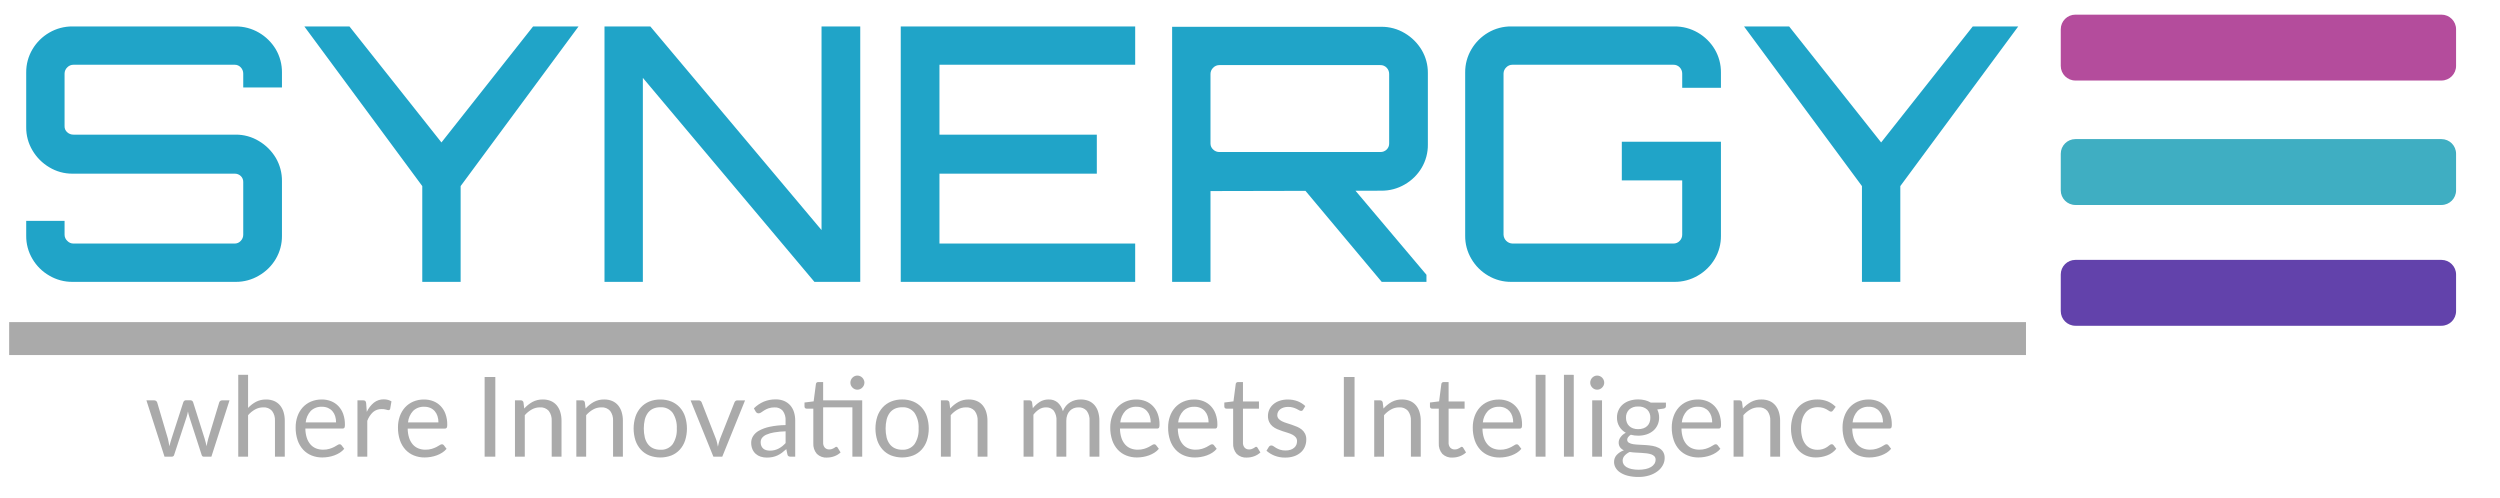
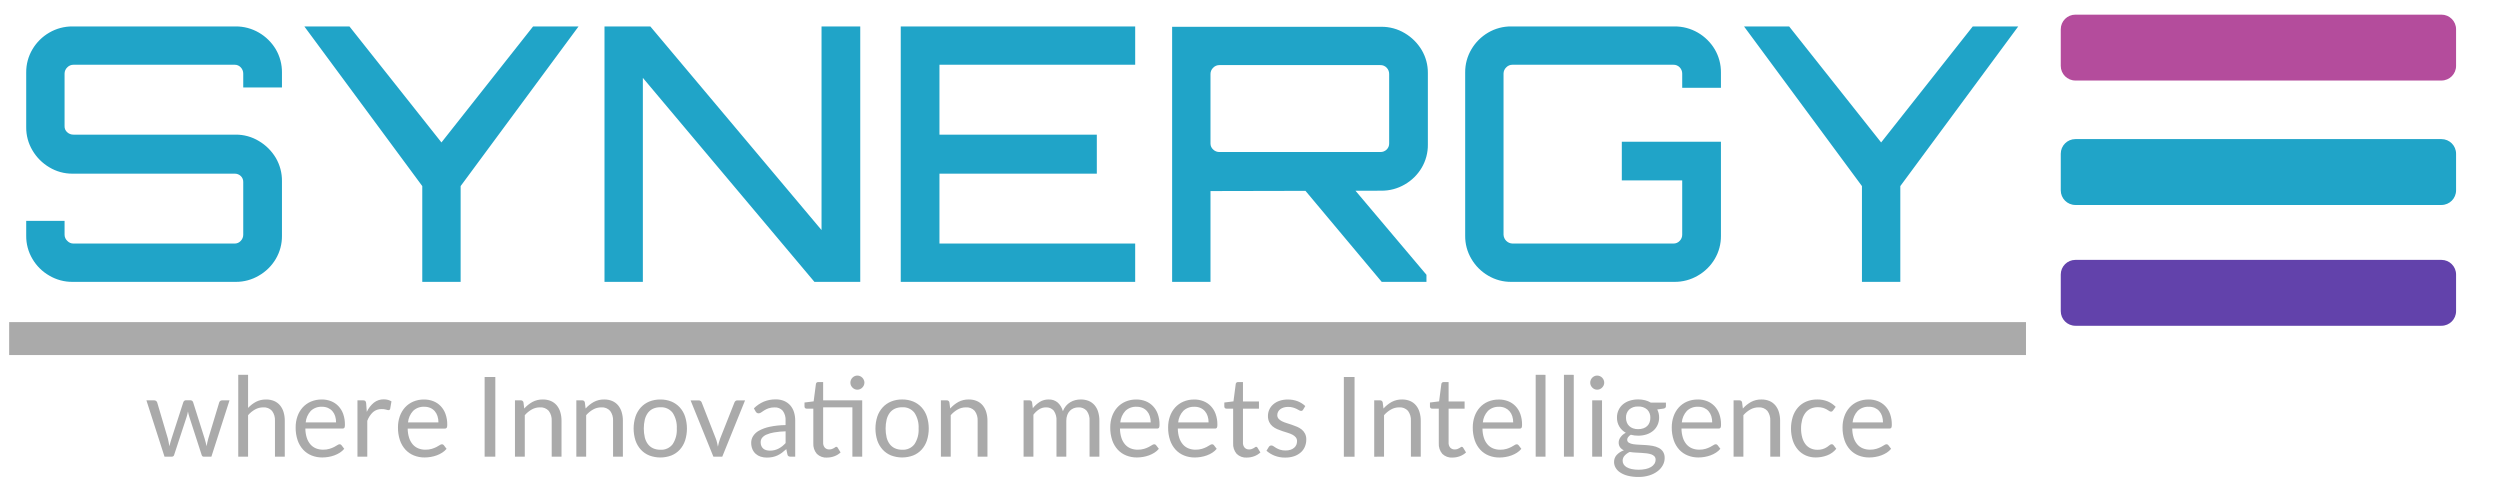
<svg xmlns="http://www.w3.org/2000/svg" width="683" height="136" viewBox="0 0 683 136">
  <defs>
    <clipPath id="clip-synergy-logo-color">
      <rect width="683" height="136" />
    </clipPath>
  </defs>
  <g id="synergy-logo-color" clip-path="url(#clip-synergy-logo-color)">
    <g id="txt" transform="translate(-124 -88)">
      <g id="synergy" transform="translate(131.16 80.672)">
        <path id="Path_3838" data-name="Path 3838" d="M12.616,84.334a12.261,12.261,0,0,1-6.308-1.706,12.535,12.535,0,0,1-4.6-4.555A12.093,12.093,0,0,1,0,71.734V67.664H10.481v3.78a2.278,2.278,0,0,0,.738,1.686,2.283,2.283,0,0,0,1.689.737H56.965a2.161,2.161,0,0,0,1.65-.737,2.373,2.373,0,0,0,.679-1.686V57.1a2.171,2.171,0,0,0-.679-1.686,2.318,2.318,0,0,0-1.65-.64H12.616a12.053,12.053,0,0,1-6.308-1.745,12.994,12.994,0,0,1-4.6-4.614A12.094,12.094,0,0,1,0,42.076V27.15a12.2,12.2,0,0,1,1.708-6.358,12.734,12.734,0,0,1,4.6-4.555,12.369,12.369,0,0,1,6.308-1.686h44.64a12.369,12.369,0,0,1,6.308,1.686,12.89,12.89,0,0,1,4.619,4.555,12.3,12.3,0,0,1,1.689,6.358v4.071H59.294v-3.78a2.44,2.44,0,0,0-.679-1.706,2.188,2.188,0,0,0-1.65-.717H12.907a2.312,2.312,0,0,0-1.689.717,2.34,2.34,0,0,0-.738,1.706V41.785a2.088,2.088,0,0,0,.738,1.686,2.457,2.457,0,0,0,1.689.64H57.256a12.053,12.053,0,0,1,6.308,1.745,13.207,13.207,0,0,1,4.619,4.594,12.3,12.3,0,0,1,1.689,6.358V71.734a12.2,12.2,0,0,1-1.689,6.339,12.686,12.686,0,0,1-4.619,4.555,12.261,12.261,0,0,1-6.308,1.706Zm95.589,0h0V58.165L75.986,14.55H88.31l25.134,31.694L138.482,14.55H150.9L118.685,58.165V84.334Zm49.784,0V14.55h12.519l46.775,55.634V14.55H227.86V84.334H215.341L168.469,28.6V84.334Zm80.935,0V14.55h64.049V25.018H249.5V44.111h42.991V54.773H249.5V73.867h53.471V84.334Zm131.4,0L348.486,58.262h13.683L382.548,82.4v1.938H370.321m-57.256,0V14.647h57.159a12.228,12.228,0,0,1,6.4,1.745,13.207,13.207,0,0,1,4.619,4.594,12.123,12.123,0,0,1,1.689,6.261V46.825a12.2,12.2,0,0,1-1.689,6.339,12.687,12.687,0,0,1-4.619,4.555,12.439,12.439,0,0,1-6.4,1.706l-46.678.1V84.334H313.065m12.907-35.474h43.961a2.366,2.366,0,0,0,1.747-.678,2.242,2.242,0,0,0,.679-1.648v-19a2.44,2.44,0,0,0-.679-1.706,2.3,2.3,0,0,0-1.747-.717H325.972a2.312,2.312,0,0,0-1.689.717,2.34,2.34,0,0,0-.738,1.706v19a2.156,2.156,0,0,0,.738,1.648A2.379,2.379,0,0,0,325.972,48.861Zm79.77,35.474a12.132,12.132,0,0,1-6.347-1.706,12.626,12.626,0,0,1-4.561-4.555,12.094,12.094,0,0,1-1.708-6.339V27.15a12.2,12.2,0,0,1,1.708-6.358,12.83,12.83,0,0,1,4.561-4.555,12.239,12.239,0,0,1,6.347-1.686h44.543a12.55,12.55,0,0,1,6.4,1.686,12.89,12.89,0,0,1,4.619,4.555A12.3,12.3,0,0,1,463,27.15v4.168H452.42V27.441a2.44,2.44,0,0,0-.679-1.706,2.3,2.3,0,0,0-1.747-.717H406.033a2.312,2.312,0,0,0-1.689.717,2.34,2.34,0,0,0-.738,1.706v44a2.523,2.523,0,0,0,2.426,2.423h43.961a2.269,2.269,0,0,0,1.747-.737,2.372,2.372,0,0,0,.679-1.686V56.614h-16.5V46.05H463V71.734a12.2,12.2,0,0,1-1.689,6.339,12.686,12.686,0,0,1-4.619,4.555,12.439,12.439,0,0,1-6.4,1.706Zm95.783,0h0V58.165L469.306,14.55h12.325l25.134,31.694L531.8,14.55h12.422L512.005,58.165V84.334Z" transform="translate(0 0)" fill="#20a4c8" />
      </g>
      <line id="Line_1" data-name="Line 1" x2="551" transform="translate(126.5 180.5)" fill="none" stroke="#aaa" stroke-width="9" />
      <g id="text" transform="translate(615 201.868)">
        <path id="Path_3840" data-name="Path 3840" d="M0,19.506H2.111a.849.849,0,0,1,.832.565l2.925,9.9q.121.547.223,1.057t.181,1.027q.121-.516.271-1.027t.32-1.057l3.221-9.963a.828.828,0,0,1,.265-.377.731.731,0,0,1,.476-.152H11.99a.776.776,0,0,1,.495.152.812.812,0,0,1,.271.377l3.154,9.963q.163.535.289,1.051t.247,1.015q.078-.5.2-1.051t.253-1.015l2.991-9.9a.763.763,0,0,1,.283-.4.783.783,0,0,1,.495-.164H22.7L17.75,34.895H15.621q-.392,0-.543-.516L11.7,23.941a6.109,6.109,0,0,1-.2-.7q-.072-.358-.151-.7-.072.346-.151.717a5.29,5.29,0,0,1-.193.711L7.587,34.378a.634.634,0,0,1-.621.516H4.946ZM25.09,34.895V12.52h2.684v9.058A8.312,8.312,0,0,1,29.945,19.9a5.826,5.826,0,0,1,2.744-.626,5.509,5.509,0,0,1,2.207.413,4.281,4.281,0,0,1,1.6,1.185,5.184,5.184,0,0,1,.977,1.847A8.077,8.077,0,0,1,37.8,25.1v9.793H35.12V25.1a4.157,4.157,0,0,0-.8-2.716,2.951,2.951,0,0,0-2.419-.96A4.505,4.505,0,0,0,29.68,22a7.211,7.211,0,0,0-1.906,1.561v11.33ZM47.9,19.269a6.826,6.826,0,0,1,2.539.462,5.662,5.662,0,0,1,2,1.337,6.064,6.064,0,0,1,1.321,2.157,8.447,8.447,0,0,1,.47,2.922A1.81,1.81,0,0,1,54.1,27a.566.566,0,0,1-.513.213H43.425a8.583,8.583,0,0,0,.392,2.539,5.217,5.217,0,0,0,1,1.8,4.024,4.024,0,0,0,1.508,1.075,5.126,5.126,0,0,0,1.96.358,5.71,5.71,0,0,0,1.743-.237,8.11,8.11,0,0,0,1.261-.5q.525-.279.881-.51a1.165,1.165,0,0,1,.609-.237.591.591,0,0,1,.513.255l.754.99A5.082,5.082,0,0,1,52.852,33.8a7.851,7.851,0,0,1-1.49.735,8.911,8.911,0,0,1-1.634.431,9.838,9.838,0,0,1-1.677.146,7.678,7.678,0,0,1-2.913-.541,6.372,6.372,0,0,1-2.31-1.58,7.257,7.257,0,0,1-1.514-2.57,10.575,10.575,0,0,1-.543-3.53,9,9,0,0,1,.489-3,7.071,7.071,0,0,1,1.411-2.424,6.51,6.51,0,0,1,2.244-1.61,7.345,7.345,0,0,1,2.985-.583m.066,1.987a4.111,4.111,0,0,0-3.064,1.13,5.359,5.359,0,0,0-1.387,3.135h8.3a5.565,5.565,0,0,0-.253-1.719,3.8,3.8,0,0,0-.754-1.355,3.489,3.489,0,0,0-1.212-.881A4.088,4.088,0,0,0,47.966,21.256Zm9.692,13.639V19.506H59.2a.828.828,0,0,1,.6.17,1.059,1.059,0,0,1,.229.577l.181,2.4a7.054,7.054,0,0,1,1.936-2.515,4.254,4.254,0,0,1,2.708-.905A4.186,4.186,0,0,1,66,19.379a3.893,3.893,0,0,1,.947.407L66.6,21.8a.459.459,0,0,1-.47.383,2.281,2.281,0,0,1-.645-.146,4.052,4.052,0,0,0-1.224-.146,3.457,3.457,0,0,0-2.346.82A6.166,6.166,0,0,0,60.342,25.1v9.793Zm18.2-15.625a6.809,6.809,0,0,1,2.533.462,5.662,5.662,0,0,1,2,1.337,6.064,6.064,0,0,1,1.321,2.157,8.35,8.35,0,0,1,.476,2.922,1.741,1.741,0,0,1-.139.851.557.557,0,0,1-.513.213H71.38a8.583,8.583,0,0,0,.392,2.539,5.217,5.217,0,0,0,1,1.8,4.024,4.024,0,0,0,1.508,1.075,5.126,5.126,0,0,0,1.96.358,5.674,5.674,0,0,0,1.743-.237,8.109,8.109,0,0,0,1.261-.5q.525-.279.881-.51a1.165,1.165,0,0,1,.609-.237.591.591,0,0,1,.513.255l.754.99A5.082,5.082,0,0,1,80.806,33.8a7.621,7.621,0,0,1-1.49.735,8.911,8.911,0,0,1-1.634.431,9.8,9.8,0,0,1-1.671.146,7.694,7.694,0,0,1-2.919-.541,6.372,6.372,0,0,1-2.31-1.58,7.258,7.258,0,0,1-1.514-2.57,10.575,10.575,0,0,1-.543-3.53,9,9,0,0,1,.489-3,7.2,7.2,0,0,1,1.411-2.424,6.5,6.5,0,0,1,2.25-1.61,7.345,7.345,0,0,1,2.985-.583m.06,1.987a4.111,4.111,0,0,0-3.064,1.13,5.359,5.359,0,0,0-1.387,3.135h8.311a5.445,5.445,0,0,0-.259-1.719,3.8,3.8,0,0,0-.754-1.355,3.416,3.416,0,0,0-1.212-.881A4.088,4.088,0,0,0,75.921,21.256Zm19.4,13.639H92.4V13.128h2.925Zm5.368,0V19.506h1.6a.686.686,0,0,1,.724.565l.211,1.671a8.67,8.67,0,0,1,2.226-1.792,5.773,5.773,0,0,1,2.841-.68,5.509,5.509,0,0,1,2.207.413,4.281,4.281,0,0,1,1.6,1.185,5.184,5.184,0,0,1,.977,1.847,8.077,8.077,0,0,1,.332,2.388v9.793h-2.684V25.1a4.157,4.157,0,0,0-.8-2.716,2.951,2.951,0,0,0-2.419-.96,4.505,4.505,0,0,0-2.226.577,7.211,7.211,0,0,0-1.906,1.561v11.33Zm16.767,0V19.506h1.6a.686.686,0,0,1,.724.565l.211,1.671a8.67,8.67,0,0,1,2.226-1.792,5.773,5.773,0,0,1,2.841-.68,5.509,5.509,0,0,1,2.207.413,4.281,4.281,0,0,1,1.6,1.185,5.184,5.184,0,0,1,.977,1.847,8.076,8.076,0,0,1,.332,2.388v9.793h-2.684V25.1a4.157,4.157,0,0,0-.8-2.716,2.951,2.951,0,0,0-2.419-.96,4.505,4.505,0,0,0-2.226.577,7.211,7.211,0,0,0-1.906,1.561v11.33Zm22.949-15.625a7.807,7.807,0,0,1,3.022.559,6.388,6.388,0,0,1,2.292,1.6,6.984,6.984,0,0,1,1.448,2.5,10.855,10.855,0,0,1,0,6.555,6.992,6.992,0,0,1-1.448,2.491,6.261,6.261,0,0,1-2.292,1.586,8.534,8.534,0,0,1-6.043,0,6.318,6.318,0,0,1-2.3-1.586,7.087,7.087,0,0,1-1.466-2.491,10.733,10.733,0,0,1,0-6.555,7.078,7.078,0,0,1,1.466-2.5,6.447,6.447,0,0,1,2.3-1.6,7.836,7.836,0,0,1,3.022-.559m0,13.73a3.905,3.905,0,0,0,3.377-1.531A7.1,7.1,0,0,0,144.9,27.21a7.163,7.163,0,0,0-1.116-4.283,3.905,3.905,0,0,0-3.377-1.531,4.721,4.721,0,0,0-1.99.389,3.809,3.809,0,0,0-1.411,1.142,5.213,5.213,0,0,0-.844,1.829,10.968,10.968,0,0,0,0,4.9,5.086,5.086,0,0,0,.844,1.81,3.754,3.754,0,0,0,1.411,1.136A4.658,4.658,0,0,0,140.407,33Zm8.263-13.493h2.2a.819.819,0,0,1,.531.17.921.921,0,0,1,.3.395l3.872,9.9a7.557,7.557,0,0,1,.332,1.094q.121.547.229,1.081.121-.535.253-1.081a9.563,9.563,0,0,1,.35-1.094l3.92-9.9a.9.9,0,0,1,.289-.4.785.785,0,0,1,.507-.164h2.1l-6.23,15.388H154.9Zm28.588,15.388H176.07a1.413,1.413,0,0,1-.633-.121.68.68,0,0,1-.32-.516l-.3-1.428q-.6.547-1.176.978a6.841,6.841,0,0,1-1.206.729,6.164,6.164,0,0,1-1.351.45,7.62,7.62,0,0,1-1.586.152,5.449,5.449,0,0,1-1.671-.249,3.753,3.753,0,0,1-1.345-.753,3.66,3.66,0,0,1-.917-1.27,4.475,4.475,0,0,1-.338-1.816,3.365,3.365,0,0,1,.5-1.75,4.373,4.373,0,0,1,1.6-1.5,10.538,10.538,0,0,1,2.9-1.069,22.271,22.271,0,0,1,4.391-.474v-1.2a4.139,4.139,0,0,0-.766-2.71,2.753,2.753,0,0,0-2.25-.917,4.771,4.771,0,0,0-1.653.249,6.388,6.388,0,0,0-1.164.559q-.489.31-.844.565a1.2,1.2,0,0,1-.7.249.8.8,0,0,1-.476-.146,1.052,1.052,0,0,1-.32-.358l-.483-.863a8.706,8.706,0,0,1,2.726-1.841,8.4,8.4,0,0,1,3.245-.608,5.739,5.739,0,0,1,2.274.425,4.763,4.763,0,0,1,1.677,1.191,5.089,5.089,0,0,1,1.025,1.835,7.786,7.786,0,0,1,.344,2.369v9.842m-6.966-1.652a5.364,5.364,0,0,0,1.3-.146,5.056,5.056,0,0,0,1.11-.413,6.137,6.137,0,0,0,1-.644,9.174,9.174,0,0,0,.929-.863V27.969a21.873,21.873,0,0,0-3.154.3,8.938,8.938,0,0,0-2.111.614,2.98,2.98,0,0,0-1.182.893,1.952,1.952,0,0,0-.368,1.16A2.576,2.576,0,0,0,168,31.979a1.958,1.958,0,0,0,1.315,1.13A3.434,3.434,0,0,0,170.292,33.242Zm15.669,1.9a3.689,3.689,0,0,1-2.786-1.015,4.094,4.094,0,0,1-.971-2.934V21.772h-1.84a.583.583,0,0,1-.4-.146.562.562,0,0,1-.169-.45V20.1l2.5-.316.621-4.757a.566.566,0,0,1,.193-.371.623.623,0,0,1,.422-.146h1.357v4.994h8.619v1.92h-8.619v9.581a1.976,1.976,0,0,0,.47,1.446,1.625,1.625,0,0,0,1.206.468,2.077,2.077,0,0,0,.73-.115,2.89,2.89,0,0,0,.537-.249q.223-.14.38-.249a.517.517,0,0,1,.283-.115.455.455,0,0,1,.374.261l.784,1.288a5.087,5.087,0,0,1-1.671,1.027A5.683,5.683,0,0,1,185.961,35.138Zm9.6-15.631V34.895h-2.684V19.506h2.684m.6-4.824a1.734,1.734,0,0,1-.157.735,2.108,2.108,0,0,1-.422.608,1.976,1.976,0,0,1-.609.419,1.843,1.843,0,0,1-.742.152,1.759,1.759,0,0,1-.73-.152,2.038,2.038,0,0,1-1.019-1.027,1.794,1.794,0,0,1-.151-.735,1.9,1.9,0,0,1,.151-.753,1.954,1.954,0,0,1,.416-.626,2.055,2.055,0,0,1,.6-.413,1.759,1.759,0,0,1,.73-.152,1.843,1.843,0,0,1,.742.152,1.967,1.967,0,0,1,1.031,1.039A1.832,1.832,0,0,1,196.166,14.683Zm10.313,4.587a7.807,7.807,0,0,1,3.022.559,6.389,6.389,0,0,1,2.292,1.6,6.984,6.984,0,0,1,1.447,2.5,10.855,10.855,0,0,1,0,6.555,6.992,6.992,0,0,1-1.447,2.491,6.262,6.262,0,0,1-2.292,1.586,8.534,8.534,0,0,1-6.043,0,6.318,6.318,0,0,1-2.3-1.586,7.088,7.088,0,0,1-1.466-2.491,10.733,10.733,0,0,1,0-6.555,7.079,7.079,0,0,1,1.466-2.5,6.447,6.447,0,0,1,2.3-1.6,7.836,7.836,0,0,1,3.022-.559m0,13.73a3.905,3.905,0,0,0,3.378-1.531,7.1,7.1,0,0,0,1.116-4.259,7.163,7.163,0,0,0-1.116-4.283,3.905,3.905,0,0,0-3.378-1.531,4.721,4.721,0,0,0-1.99.389,3.81,3.81,0,0,0-1.411,1.142,5.213,5.213,0,0,0-.844,1.829,10.969,10.969,0,0,0,0,4.9,5.086,5.086,0,0,0,.844,1.81,3.755,3.755,0,0,0,1.411,1.136A4.658,4.658,0,0,0,206.479,33Zm10.585,1.9V19.506h1.6a.686.686,0,0,1,.724.565l.211,1.671a8.67,8.67,0,0,1,2.226-1.792,5.773,5.773,0,0,1,2.841-.68,5.508,5.508,0,0,1,2.207.413,4.281,4.281,0,0,1,1.6,1.185,5.185,5.185,0,0,1,.977,1.847,8.076,8.076,0,0,1,.332,2.388v9.793h-2.684V25.1a4.157,4.157,0,0,0-.8-2.716,2.951,2.951,0,0,0-2.419-.96,4.505,4.505,0,0,0-2.226.577,7.21,7.21,0,0,0-1.906,1.561v11.33Zm22.587,0V19.506h1.6a.686.686,0,0,1,.724.565l.2,1.58a7.755,7.755,0,0,1,1.888-1.713,4.438,4.438,0,0,1,2.437-.668,3.6,3.6,0,0,1,2.509.863,4.89,4.89,0,0,1,1.381,2.339,4.882,4.882,0,0,1,.838-1.446,4.707,4.707,0,0,1,1.17-1,4.891,4.891,0,0,1,1.375-.577,6.174,6.174,0,0,1,1.49-.182,5.66,5.66,0,0,1,2.147.383,4.269,4.269,0,0,1,1.6,1.136,4.973,4.973,0,0,1,1,1.829,8.108,8.108,0,0,1,.35,2.485v9.793h-2.684V25.1a4.18,4.18,0,0,0-.784-2.746,2.815,2.815,0,0,0-2.28-.929,3.465,3.465,0,0,0-1.261.231,3.06,3.06,0,0,0-1.043.693,3.256,3.256,0,0,0-.718,1.148,4.466,4.466,0,0,0-.265,1.6v9.793h-2.684V25.1a4.347,4.347,0,0,0-.736-2.764,2.622,2.622,0,0,0-2.159-.911,3.4,3.4,0,0,0-1.846.535,6.122,6.122,0,0,0-1.562,1.47V34.895Zm30.808-15.625a6.809,6.809,0,0,1,2.533.462,5.662,5.662,0,0,1,2,1.337,6.064,6.064,0,0,1,1.321,2.157,8.351,8.351,0,0,1,.476,2.922,1.74,1.74,0,0,1-.139.851.557.557,0,0,1-.513.213H265.977a8.581,8.581,0,0,0,.392,2.539,5.217,5.217,0,0,0,1,1.8,4.025,4.025,0,0,0,1.508,1.075,5.126,5.126,0,0,0,1.96.358,5.674,5.674,0,0,0,1.743-.237,8.106,8.106,0,0,0,1.26-.5q.525-.279.881-.51a1.164,1.164,0,0,1,.609-.237.591.591,0,0,1,.513.255l.754.99A5.083,5.083,0,0,1,275.4,33.8a7.621,7.621,0,0,1-1.49.735,8.91,8.91,0,0,1-1.634.431,9.8,9.8,0,0,1-1.671.146,7.694,7.694,0,0,1-2.919-.541,6.372,6.372,0,0,1-2.31-1.58,7.258,7.258,0,0,1-1.514-2.57,10.574,10.574,0,0,1-.543-3.53,9,9,0,0,1,.489-3,7.2,7.2,0,0,1,1.411-2.424,6.5,6.5,0,0,1,2.25-1.61,7.345,7.345,0,0,1,2.985-.583m.06,1.987a4.111,4.111,0,0,0-3.064,1.13,5.359,5.359,0,0,0-1.387,3.135h8.311a5.445,5.445,0,0,0-.259-1.719,3.8,3.8,0,0,0-.754-1.355,3.416,3.416,0,0,0-1.212-.881A4.088,4.088,0,0,0,270.519,21.256Zm15.742-1.987a6.809,6.809,0,0,1,2.533.462,5.661,5.661,0,0,1,2,1.337,6.063,6.063,0,0,1,1.321,2.157,8.35,8.35,0,0,1,.476,2.922,1.739,1.739,0,0,1-.139.851.557.557,0,0,1-.513.213H281.779a8.583,8.583,0,0,0,.392,2.539,5.216,5.216,0,0,0,1,1.8,4.024,4.024,0,0,0,1.508,1.075,5.126,5.126,0,0,0,1.96.358,5.674,5.674,0,0,0,1.743-.237,8.112,8.112,0,0,0,1.261-.5q.525-.279.881-.51a1.164,1.164,0,0,1,.609-.237.591.591,0,0,1,.513.255l.754.99a5.082,5.082,0,0,1-1.188,1.057,7.622,7.622,0,0,1-1.49.735,8.91,8.91,0,0,1-1.634.431,9.8,9.8,0,0,1-1.671.146,7.694,7.694,0,0,1-2.919-.541,6.371,6.371,0,0,1-2.31-1.58,7.258,7.258,0,0,1-1.514-2.57,10.576,10.576,0,0,1-.543-3.53,9,9,0,0,1,.489-3,7.2,7.2,0,0,1,1.411-2.424,6.5,6.5,0,0,1,2.25-1.61,7.345,7.345,0,0,1,2.985-.583m.06,1.987a4.111,4.111,0,0,0-3.064,1.13,5.36,5.36,0,0,0-1.387,3.135h8.311a5.445,5.445,0,0,0-.259-1.719,3.8,3.8,0,0,0-.754-1.355,3.416,3.416,0,0,0-1.212-.881A4.088,4.088,0,0,0,286.32,21.256Zm14.324,13.882a3.689,3.689,0,0,1-2.786-1.015,4.094,4.094,0,0,1-.971-2.934V21.772h-1.84a.583.583,0,0,1-.4-.146.562.562,0,0,1-.169-.45V20.1l2.5-.316.621-4.757a.566.566,0,0,1,.193-.371.623.623,0,0,1,.422-.146h1.357v5.3h4.373v1.962h-4.373v9.234a1.977,1.977,0,0,0,.47,1.446,1.626,1.626,0,0,0,1.206.468,2.077,2.077,0,0,0,.73-.115,2.891,2.891,0,0,0,.537-.249q.223-.14.38-.249a.517.517,0,0,1,.283-.115.455.455,0,0,1,.374.261l.784,1.288a5.087,5.087,0,0,1-1.671,1.027A5.684,5.684,0,0,1,300.645,35.138Zm15.362-13.092a.6.6,0,0,1-.561.334,1.071,1.071,0,0,1-.513-.164q-.283-.17-.7-.377a5.986,5.986,0,0,0-.983-.377,4.68,4.68,0,0,0-1.357-.176,3.957,3.957,0,0,0-1.224.176,2.876,2.876,0,0,0-.929.474,2.043,2.043,0,0,0-.585.711,1.893,1.893,0,0,0-.205.875,1.461,1.461,0,0,0,.338.984,3.062,3.062,0,0,0,.9.686,8.039,8.039,0,0,0,1.267.5q.712.225,1.453.474t1.46.553a5.351,5.351,0,0,1,1.267.759,3.463,3.463,0,0,1,.893,1.118,3.4,3.4,0,0,1,.344,1.586,5.035,5.035,0,0,1-.38,1.968,4.2,4.2,0,0,1-1.116,1.561,5.436,5.436,0,0,1-1.809,1.045,7.423,7.423,0,0,1-2.473.377,7.684,7.684,0,0,1-2.9-.522,7.469,7.469,0,0,1-2.2-1.343l.633-1.033a.875.875,0,0,1,.289-.3.768.768,0,0,1,.434-.109,1.006,1.006,0,0,1,.573.213q.3.213.73.474a5.913,5.913,0,0,0,1.043.468,4.685,4.685,0,0,0,1.526.213,4.133,4.133,0,0,0,1.375-.207,2.8,2.8,0,0,0,.977-.553,2.126,2.126,0,0,0,.585-.8,2.536,2.536,0,0,0,.187-.972,1.631,1.631,0,0,0-.338-1.057,2.847,2.847,0,0,0-.9-.717,7.659,7.659,0,0,0-1.273-.516q-.718-.219-1.466-.462t-1.46-.553a5.344,5.344,0,0,1-1.279-.784,3.5,3.5,0,0,1-.893-1.16,3.8,3.8,0,0,1-.338-1.677,4.147,4.147,0,0,1,1.417-3.123,5.07,5.07,0,0,1,1.7-.978,6.78,6.78,0,0,1,2.3-.365,7.324,7.324,0,0,1,2.708.474,6.442,6.442,0,0,1,2.075,1.312Zm14.053,12.849h-2.925V13.128h2.925Zm5.368,0V19.506h1.6a.686.686,0,0,1,.724.565l.211,1.671a8.671,8.671,0,0,1,2.225-1.792,5.774,5.774,0,0,1,2.841-.68,5.508,5.508,0,0,1,2.207.413,4.282,4.282,0,0,1,1.6,1.185,5.112,5.112,0,0,1,.971,1.847,7.942,7.942,0,0,1,.338,2.388v9.793h-2.69V25.1a4.179,4.179,0,0,0-.79-2.716,2.951,2.951,0,0,0-2.419-.96,4.505,4.505,0,0,0-2.226.577,7.211,7.211,0,0,0-1.906,1.561v11.33Zm21.4.243a3.688,3.688,0,0,1-2.786-1.015,4.1,4.1,0,0,1-.971-2.934V21.772h-1.84a.606.606,0,0,1-.41-.146.574.574,0,0,1-.163-.45V20.1l2.5-.316.615-4.757a.591.591,0,0,1,.2-.371.609.609,0,0,1,.422-.146h1.357v5.3h4.373v1.962h-4.373v9.234a1.976,1.976,0,0,0,.47,1.446,1.626,1.626,0,0,0,1.206.468,2.109,2.109,0,0,0,.73-.115,2.711,2.711,0,0,0,.531-.249q.229-.14.386-.249a.513.513,0,0,1,.277-.115.469.469,0,0,1,.38.261l.784,1.288a5.074,5.074,0,0,1-1.677,1.027A5.635,5.635,0,0,1,356.825,35.138Zm12.66-15.868a6.779,6.779,0,0,1,2.533.462,5.651,5.651,0,0,1,2.008,1.337,6.065,6.065,0,0,1,1.321,2.157,8.448,8.448,0,0,1,.47,2.922,1.811,1.811,0,0,1-.133.851.566.566,0,0,1-.513.213H365.01a8.581,8.581,0,0,0,.392,2.539,5.217,5.217,0,0,0,1,1.8,4.025,4.025,0,0,0,1.508,1.075,5.126,5.126,0,0,0,1.96.358,5.711,5.711,0,0,0,1.743-.237,7.869,7.869,0,0,0,1.254-.5q.531-.279.887-.51a1.141,1.141,0,0,1,.609-.237.591.591,0,0,1,.513.255l.754.99a5.2,5.2,0,0,1-1.194,1.057,7.683,7.683,0,0,1-1.484.735,8.91,8.91,0,0,1-1.634.431,9.838,9.838,0,0,1-1.677.146,7.678,7.678,0,0,1-2.913-.541,6.3,6.3,0,0,1-2.31-1.58,7.256,7.256,0,0,1-1.514-2.57,10.573,10.573,0,0,1-.543-3.53,9,9,0,0,1,.489-3,7.071,7.071,0,0,1,1.411-2.424,6.435,6.435,0,0,1,2.244-1.61,7.345,7.345,0,0,1,2.985-.583m.06,1.987a4.1,4.1,0,0,0-3.058,1.13,5.359,5.359,0,0,0-1.387,3.135h8.3a5.564,5.564,0,0,0-.253-1.719,3.926,3.926,0,0,0-.754-1.355,3.489,3.489,0,0,0-1.212-.881A4.1,4.1,0,0,0,369.545,21.256Zm12.684-8.736V34.895h-2.684V12.52Zm7.72,0V34.895h-2.684V12.52Zm7.72,6.986V34.895h-2.684V19.506h2.684m.6-4.824a1.734,1.734,0,0,1-.157.735,2.279,2.279,0,0,1-.422.608,1.957,1.957,0,0,1-.615.419,1.8,1.8,0,0,1-.736.152,1.759,1.759,0,0,1-.73-.152,1.9,1.9,0,0,1-.6-.419,2.015,2.015,0,0,1-.416-.608,1.794,1.794,0,0,1-.151-.735,1.9,1.9,0,0,1,.151-.753,1.946,1.946,0,0,1,1.019-1.039,1.759,1.759,0,0,1,.73-.152,1.8,1.8,0,0,1,.736.152,2.01,2.01,0,0,1,.615.413,2.191,2.191,0,0,1,.422.626A1.832,1.832,0,0,1,398.272,14.683Zm9.27,4.569a7.613,7.613,0,0,1,1.864.219,5.75,5.75,0,0,1,1.574.644h4.149v1.008q0,.5-.633.638L412.759,22a4.688,4.688,0,0,1,.513,2.2,4.768,4.768,0,0,1-.428,2.041,4.58,4.58,0,0,1-1.188,1.573,5.464,5.464,0,0,1-1.809,1,7.317,7.317,0,0,1-2.3.346,7.783,7.783,0,0,1-2.02-.255,2.5,2.5,0,0,0-.73.656,1.172,1.172,0,0,0-.247.68.92.92,0,0,0,.434.826,3.215,3.215,0,0,0,1.164.407,14.041,14.041,0,0,0,1.64.152q.923.024,1.882.1a17.836,17.836,0,0,1,1.876.231,5.721,5.721,0,0,1,1.641.553,3.061,3.061,0,0,1,1.164,1.045,3.127,3.127,0,0,1,.434,1.731,4.043,4.043,0,0,1-.489,1.914,5.078,5.078,0,0,1-1.411,1.646A7.164,7.164,0,0,1,410.636,40a9.571,9.571,0,0,1-3,.437,11.5,11.5,0,0,1-2.931-.334,6.743,6.743,0,0,1-2.087-.9,3.8,3.8,0,0,1-1.242-1.3,3.087,3.087,0,0,1-.416-1.543,2.782,2.782,0,0,1,.718-1.932,4.819,4.819,0,0,1,1.966-1.27,2.652,2.652,0,0,1-1.031-.814,2.184,2.184,0,0,1-.386-1.361,2.15,2.15,0,0,1,.121-.686,2.7,2.7,0,0,1,.368-.7,3.93,3.93,0,0,1,.609-.674,4.038,4.038,0,0,1,.844-.559,4.758,4.758,0,0,1-1.767-1.695,4.619,4.619,0,0,1-.645-2.467,4.711,4.711,0,0,1,.434-2.041,4.563,4.563,0,0,1,1.194-1.567,5.481,5.481,0,0,1,1.833-.99,7.353,7.353,0,0,1,2.328-.352m4.765,16.482a1.332,1.332,0,0,0-.314-.929,2.121,2.121,0,0,0-.862-.541,6.272,6.272,0,0,0-1.248-.279q-.712-.091-1.5-.128t-1.6-.085a14,14,0,0,1-1.55-.164,4.284,4.284,0,0,0-1.393,1,2.021,2.021,0,0,0-.537,1.409,1.868,1.868,0,0,0,.265.966,2.243,2.243,0,0,0,.8.772,4.643,4.643,0,0,0,1.369.516,9.62,9.62,0,0,0,3.878-.006,4.828,4.828,0,0,0,1.46-.559,2.778,2.778,0,0,0,.911-.869,2.033,2.033,0,0,0,.314-1.106m-4.765-8.353a4.159,4.159,0,0,0,1.441-.231,2.85,2.85,0,0,0,1.049-.638,2.582,2.582,0,0,0,.633-.978,3.584,3.584,0,0,0,.211-1.251,3,3,0,0,0-.85-2.248,3.409,3.409,0,0,0-2.485-.838,3.361,3.361,0,0,0-2.461.838,2.99,2.99,0,0,0-.856,2.248,3.409,3.409,0,0,0,.223,1.251,2.643,2.643,0,0,0,.639.978,2.865,2.865,0,0,0,1.037.638A4.051,4.051,0,0,0,407.542,27.38Zm16.315-8.11a6.779,6.779,0,0,1,2.533.462,5.649,5.649,0,0,1,2.008,1.337,6.064,6.064,0,0,1,1.321,2.157,8.448,8.448,0,0,1,.47,2.922,1.81,1.81,0,0,1-.133.851.566.566,0,0,1-.513.213H419.381a8.58,8.58,0,0,0,.392,2.539,5.216,5.216,0,0,0,1,1.8,4.024,4.024,0,0,0,1.508,1.075,5.126,5.126,0,0,0,1.96.358,5.71,5.71,0,0,0,1.743-.237,7.868,7.868,0,0,0,1.255-.5q.531-.279.887-.51a1.141,1.141,0,0,1,.609-.237.591.591,0,0,1,.513.255l.754.99A5.2,5.2,0,0,1,428.8,33.8a7.682,7.682,0,0,1-1.484.735,8.911,8.911,0,0,1-1.634.431,9.837,9.837,0,0,1-1.677.146,7.678,7.678,0,0,1-2.913-.541,6.3,6.3,0,0,1-2.31-1.58,7.258,7.258,0,0,1-1.514-2.57,10.575,10.575,0,0,1-.543-3.53,9,9,0,0,1,.489-3,7.071,7.071,0,0,1,1.411-2.424,6.434,6.434,0,0,1,2.244-1.61,7.345,7.345,0,0,1,2.985-.583m.06,1.987a4.1,4.1,0,0,0-3.058,1.13,5.36,5.36,0,0,0-1.387,3.135h8.305a5.563,5.563,0,0,0-.253-1.719,3.927,3.927,0,0,0-.754-1.355,3.489,3.489,0,0,0-1.212-.881A4.1,4.1,0,0,0,423.917,21.256Zm9.7,13.639V19.506h1.6a.686.686,0,0,1,.724.565l.211,1.671a8.668,8.668,0,0,1,2.226-1.792,5.751,5.751,0,0,1,2.841-.68,5.536,5.536,0,0,1,2.207.413,4.281,4.281,0,0,1,1.6,1.185,5.238,5.238,0,0,1,.971,1.847,8.074,8.074,0,0,1,.332,2.388v9.793h-2.684V25.1a4.179,4.179,0,0,0-.79-2.716,2.951,2.951,0,0,0-2.419-.96A4.483,4.483,0,0,0,438.2,22a7.209,7.209,0,0,0-1.906,1.561v11.33ZM460.8,22.24a1.178,1.178,0,0,1-.241.261.562.562,0,0,1-.344.091.845.845,0,0,1-.488-.188,7.813,7.813,0,0,0-.676-.419,5.9,5.9,0,0,0-.983-.419,4.709,4.709,0,0,0-1.429-.188,4.6,4.6,0,0,0-1.972.4,3.858,3.858,0,0,0-1.441,1.166,5.311,5.311,0,0,0-.875,1.835,9.147,9.147,0,0,0-.3,2.412,8.778,8.778,0,0,0,.32,2.485,5.337,5.337,0,0,0,.887,1.823,3.731,3.731,0,0,0,1.4,1.124,4.256,4.256,0,0,0,1.846.389,4.493,4.493,0,0,0,2.666-.759q.422-.292.694-.522a.83.83,0,0,1,.543-.237.564.564,0,0,1,.513.255l.754.99a5.762,5.762,0,0,1-2.485,1.8,8.768,8.768,0,0,1-3.154.571,6.666,6.666,0,0,1-2.66-.529,6.107,6.107,0,0,1-2.135-1.543,7.286,7.286,0,0,1-1.423-2.485,10.968,10.968,0,0,1-.042-6.531,7.127,7.127,0,0,1,1.387-2.515,6.242,6.242,0,0,1,2.25-1.646,7.6,7.6,0,0,1,3.076-.589,7.228,7.228,0,0,1,2.835.522,6.773,6.773,0,0,1,2.189,1.482Zm9.71-2.971a6.78,6.78,0,0,1,2.533.462,5.65,5.65,0,0,1,2.008,1.337,6.064,6.064,0,0,1,1.321,2.157,8.448,8.448,0,0,1,.47,2.922,1.81,1.81,0,0,1-.133.851.566.566,0,0,1-.513.213H466.033a8.581,8.581,0,0,0,.392,2.539,5.218,5.218,0,0,0,1,1.8,4.024,4.024,0,0,0,1.508,1.075,5.126,5.126,0,0,0,1.96.358,5.71,5.71,0,0,0,1.743-.237,7.867,7.867,0,0,0,1.254-.5q.531-.279.887-.51a1.141,1.141,0,0,1,.609-.237.591.591,0,0,1,.513.255l.754.99a5.2,5.2,0,0,1-1.194,1.057,7.685,7.685,0,0,1-1.484.735,8.91,8.91,0,0,1-1.634.431,9.838,9.838,0,0,1-1.677.146,7.678,7.678,0,0,1-2.913-.541,6.3,6.3,0,0,1-2.31-1.58,7.256,7.256,0,0,1-1.514-2.57,10.573,10.573,0,0,1-.543-3.53,9,9,0,0,1,.489-3,7.069,7.069,0,0,1,1.411-2.424,6.434,6.434,0,0,1,2.244-1.61,7.345,7.345,0,0,1,2.985-.583m.06,1.987a4.1,4.1,0,0,0-3.058,1.13,5.36,5.36,0,0,0-1.387,3.135h8.305a5.567,5.567,0,0,0-.253-1.719,3.927,3.927,0,0,0-.754-1.355,3.489,3.489,0,0,0-1.212-.881A4.1,4.1,0,0,0,470.568,21.256Z" transform="translate(-451 -24)" fill="#aaa" />
      </g>
    </g>
    <g id="Group_1390" data-name="Group 1390" transform="translate(22 -164)">
      <rect id="Rectangle_445" data-name="Rectangle 445" width="108" height="18" rx="4" transform="translate(541 168)" fill="#b44c9c" />
-       <rect id="Rectangle_446" data-name="Rectangle 446" width="108" height="18" rx="4" transform="translate(541 202)" fill="#3faec2" />
+       <rect id="Rectangle_446" data-name="Rectangle 446" width="108" height="18" rx="4" transform="translate(541 202)" fill="#20A4C8" />
      <rect id="Rectangle_447" data-name="Rectangle 447" width="108" height="18" rx="4" transform="translate(541 235)" fill="#6242ab" />
    </g>
  </g>
</svg>
